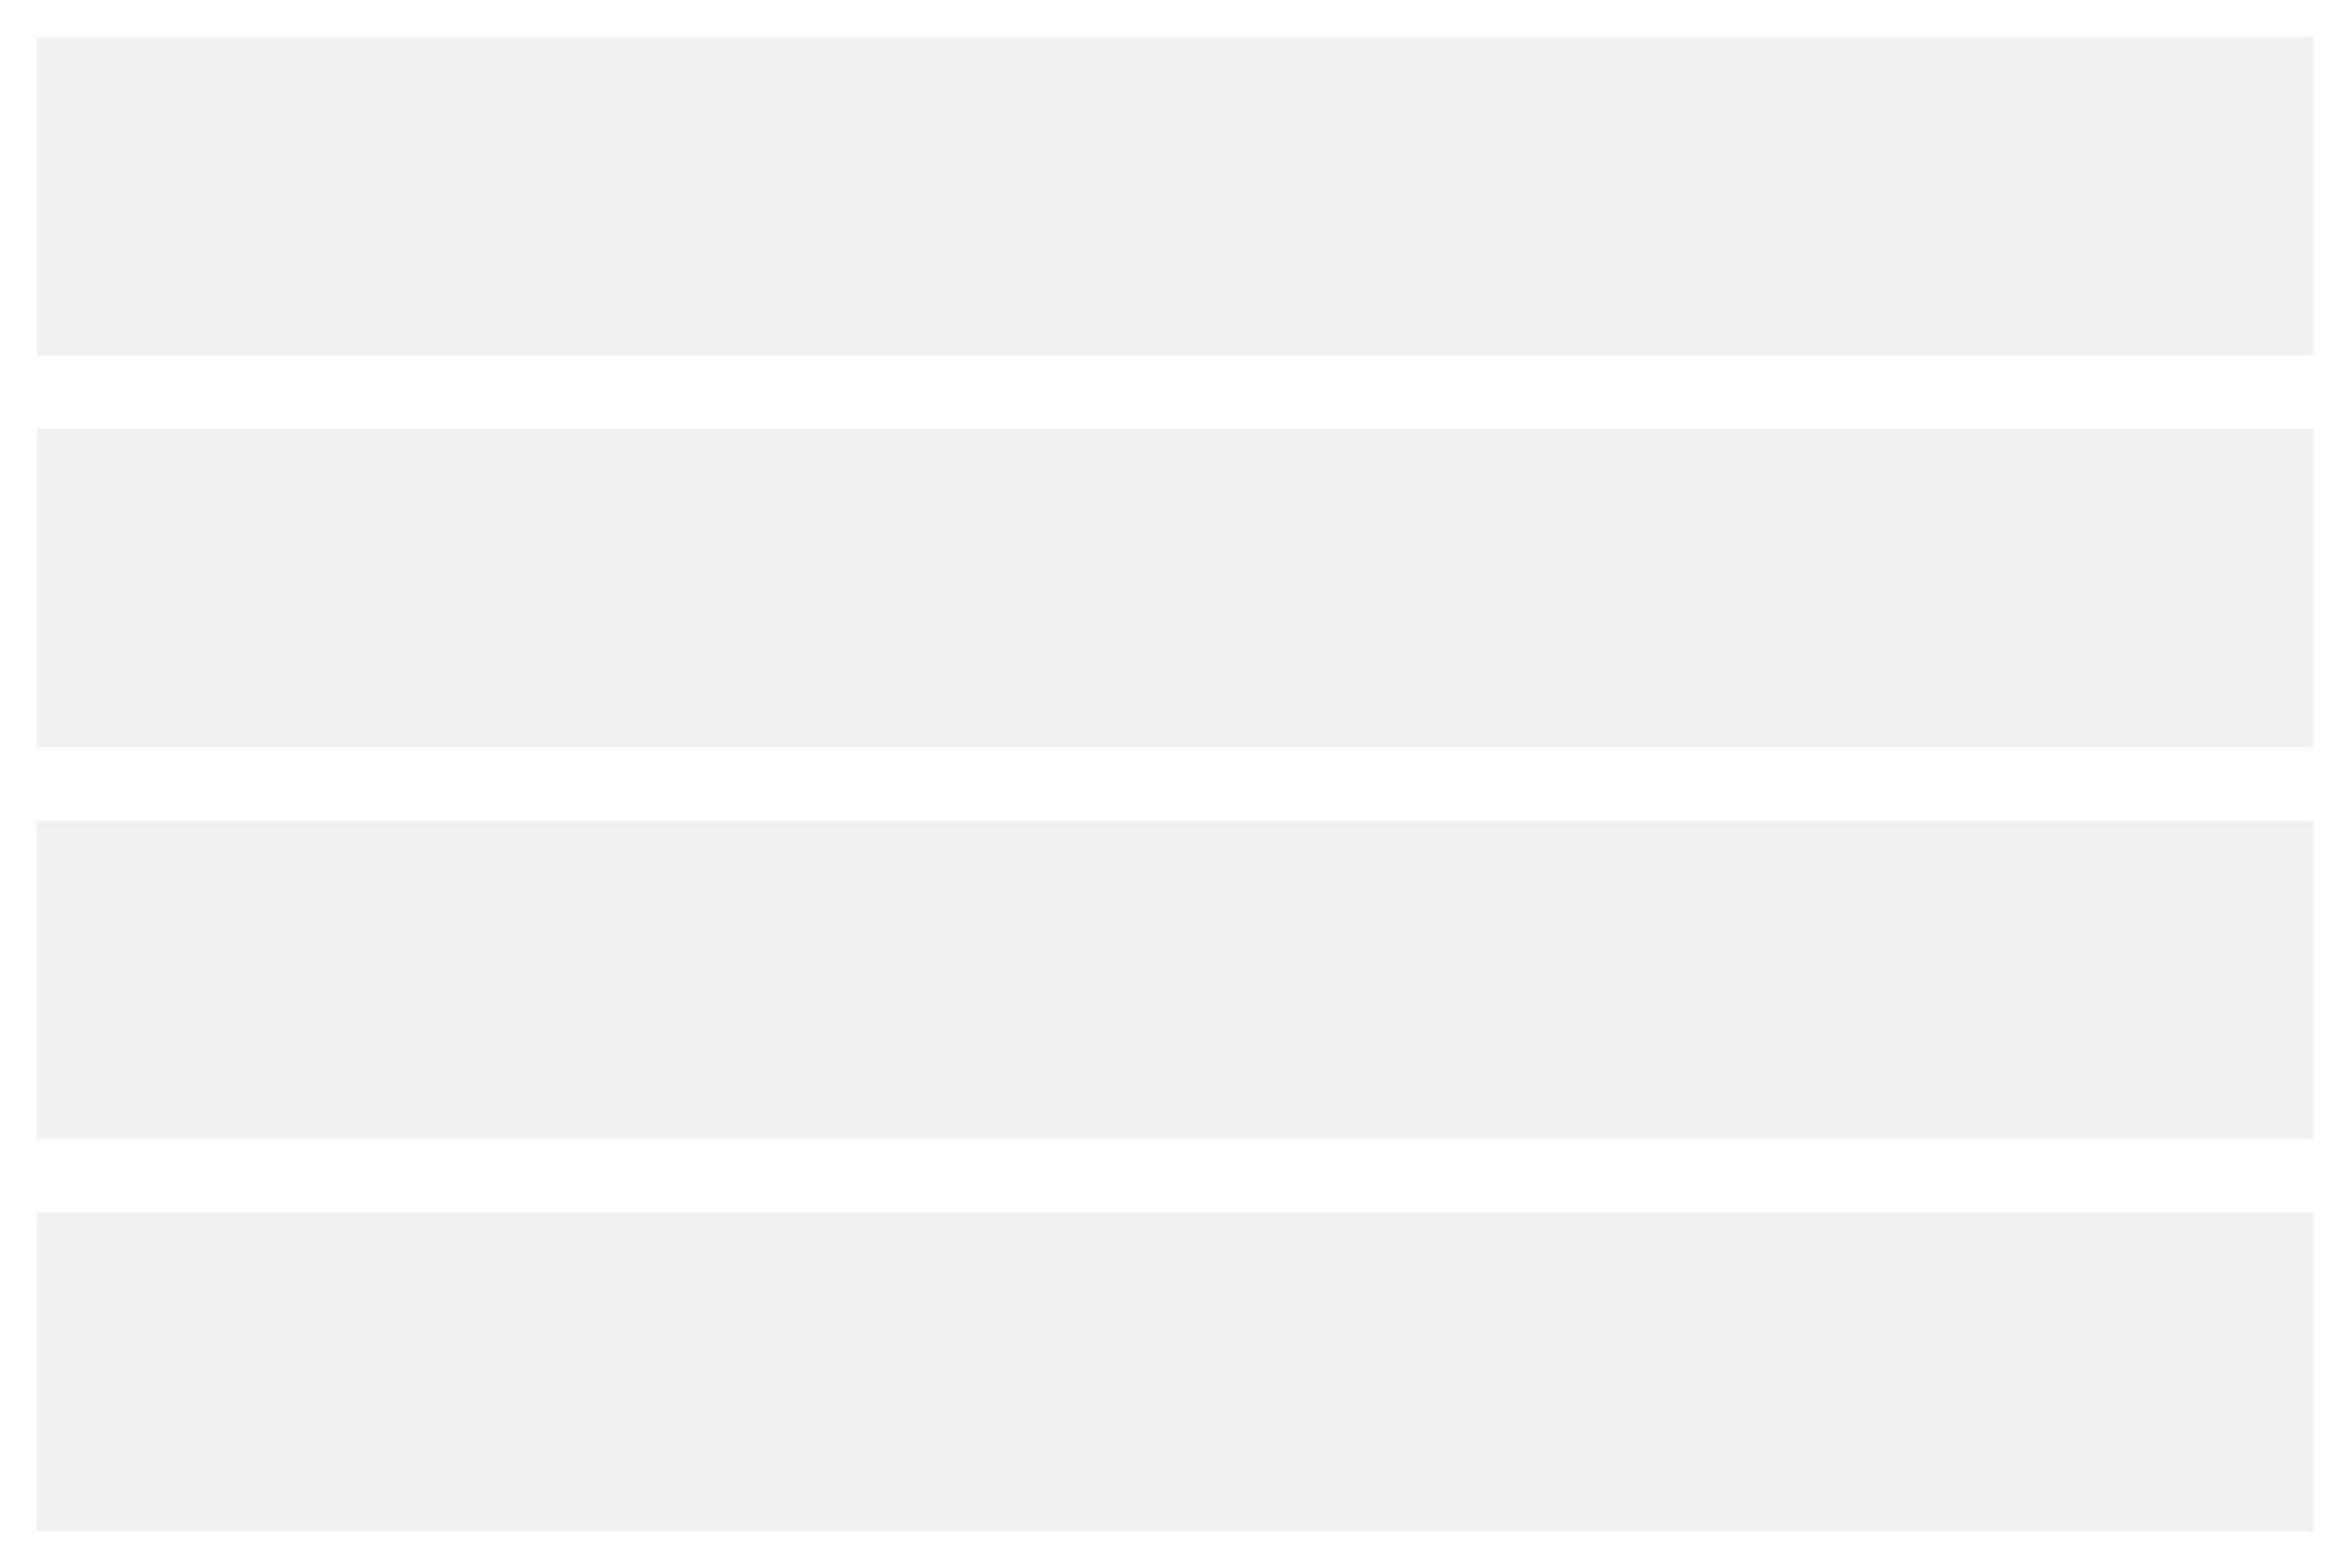
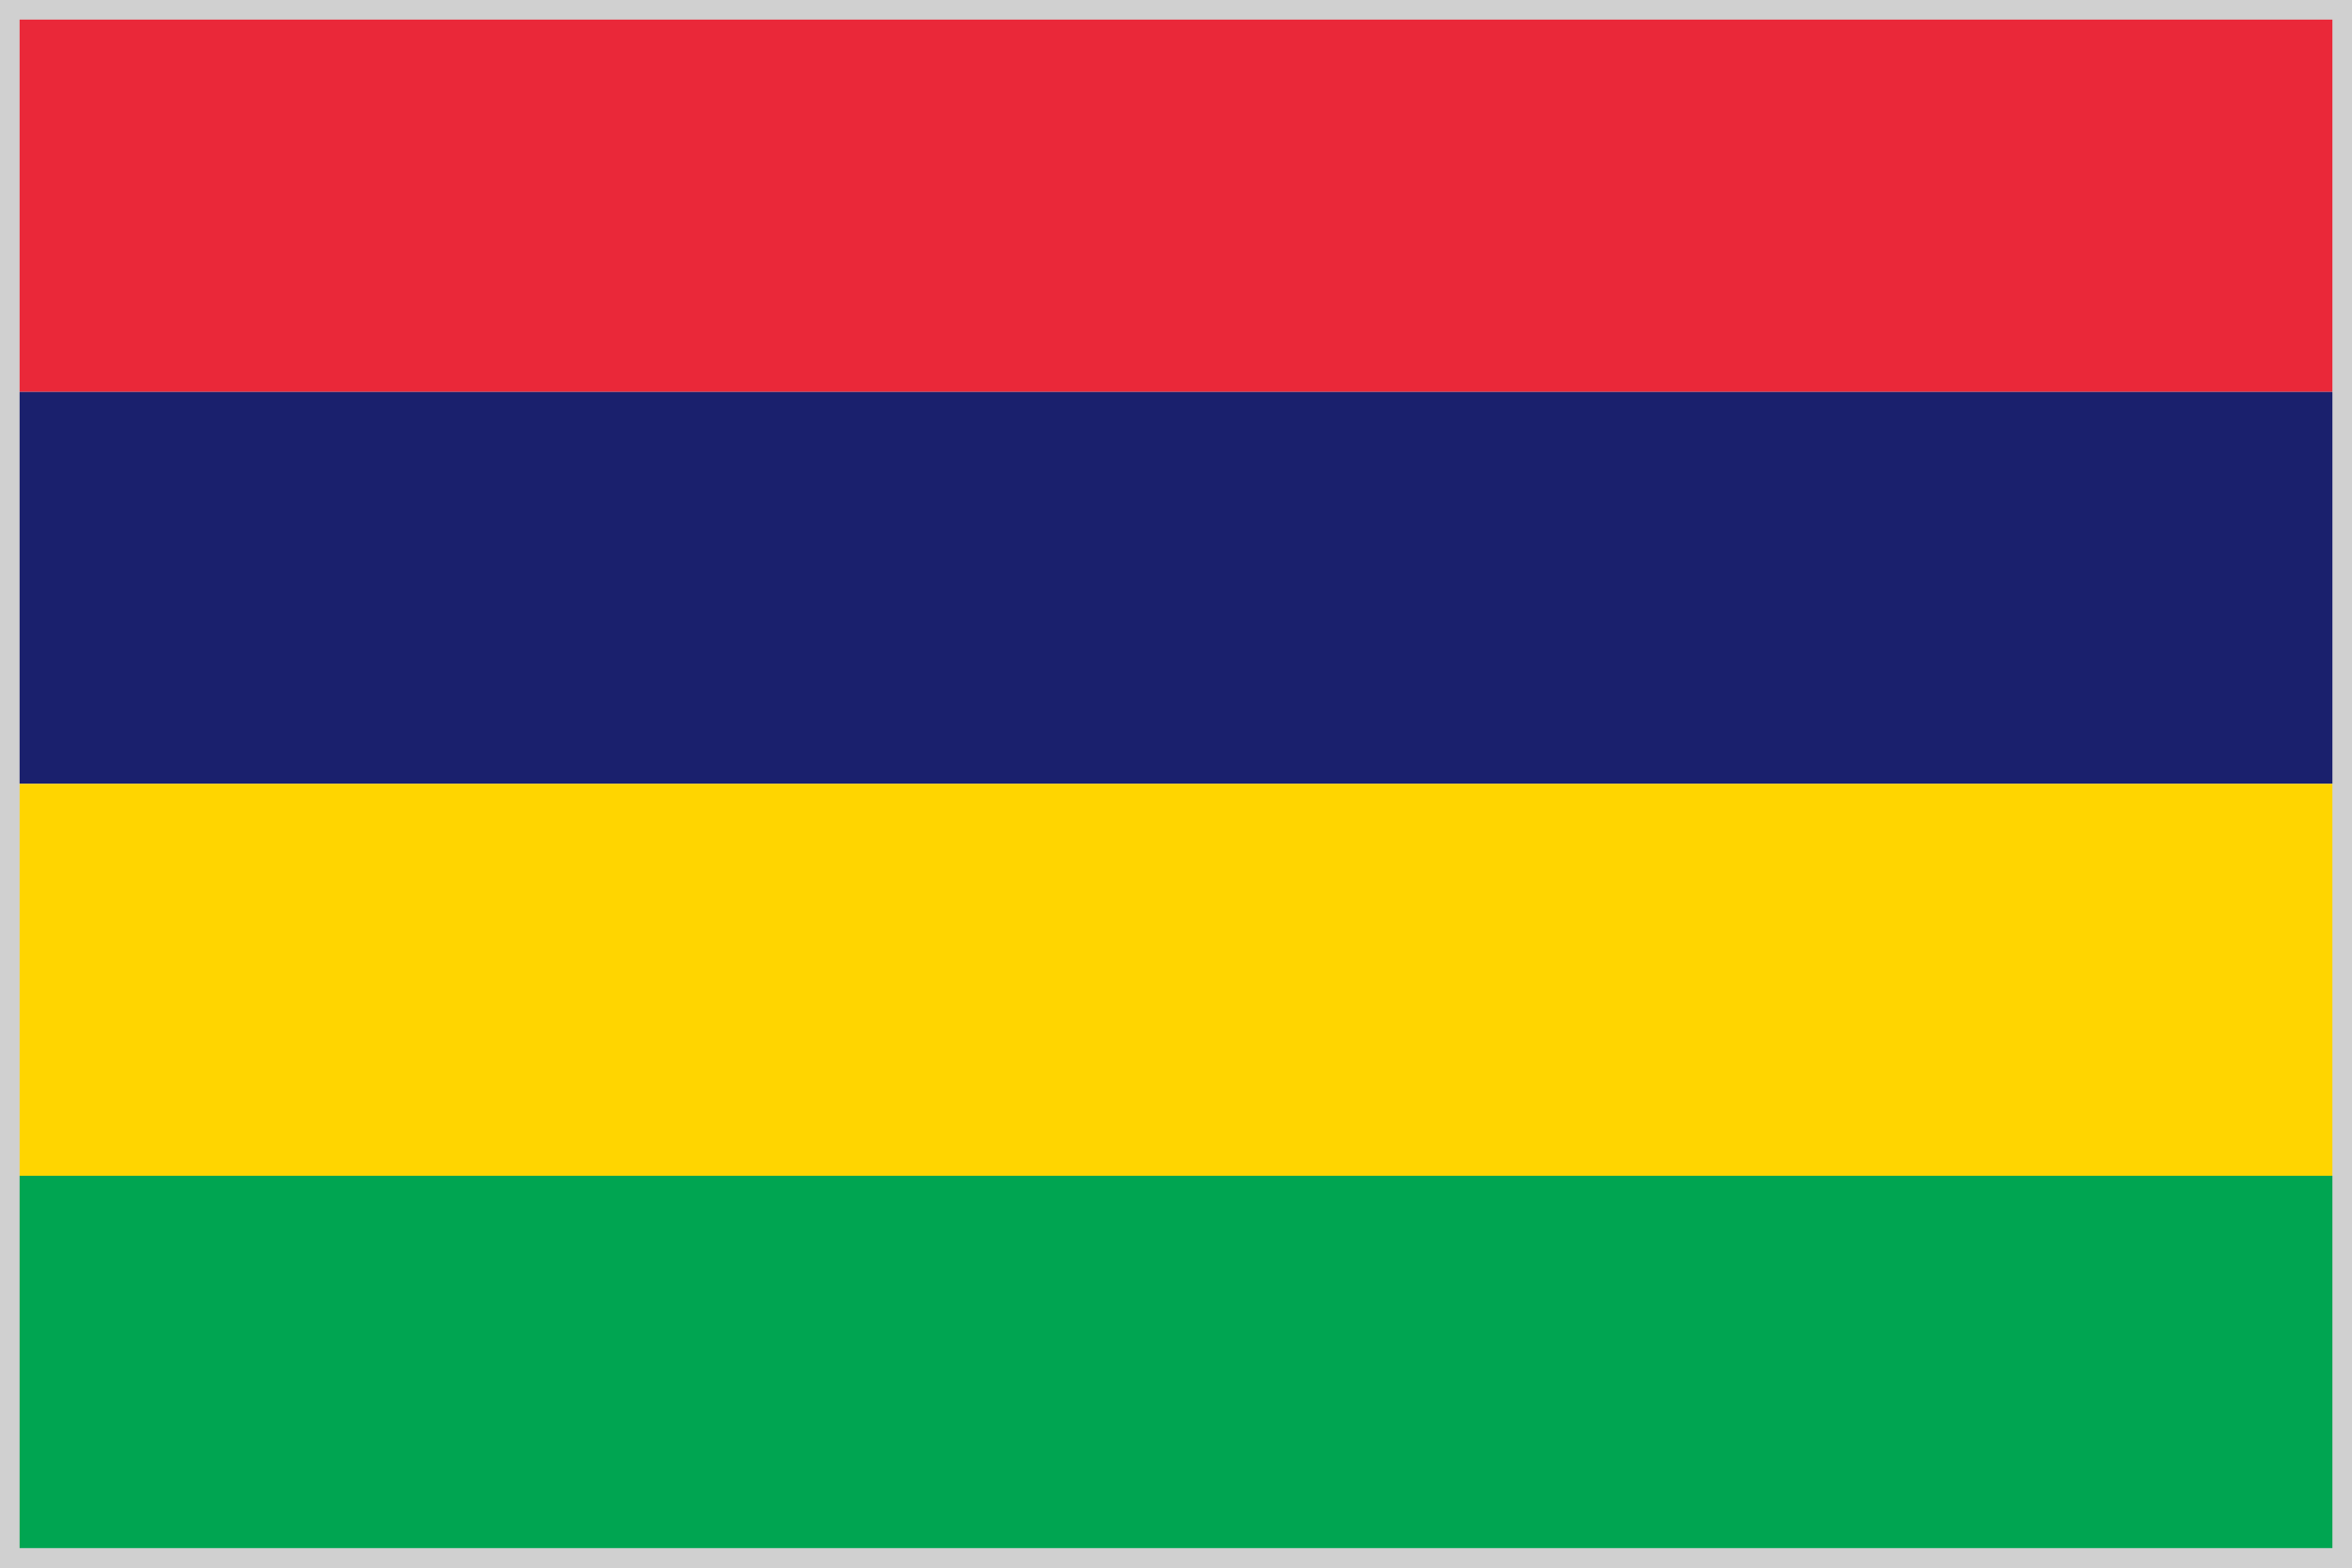
- <svg xmlns="http://www.w3.org/2000/svg" width="640" height="427" viewBox="0 0 640 427">
-   <rect x="0" y="0" width="640" height="106.75" fill="none" stroke="white" stroke-width="20" />
-   <rect x="0" y="106.75" width="640" height="106.75" fill="none" stroke="white" stroke-width="20" />
-   <rect x="0" y="213.5" width="640" height="106.75" fill="none" stroke="white" stroke-width="20" />
-   <rect x="0" y="320.25" width="640" height="106.75" fill="none" stroke="white" stroke-width="20" />
+ <svg xmlns="http://www.w3.org/2000/svg" width="30" height="20" viewBox="0 0 30 20">
+   <rect y="0" width="30" height="5" fill="#EA2839" />
+   <rect y="5" width="30" height="5" fill="#1A206D" />
+   <rect y="10" width="30" height="5" fill="#FFD500" />
+   <rect y="15" width="30" height="5" fill="#00A551" />
+   <rect x="0" y="0" width="30" height="20" stroke="#D0D0D0" stroke-width="0.5" fill="none" />
</svg>
